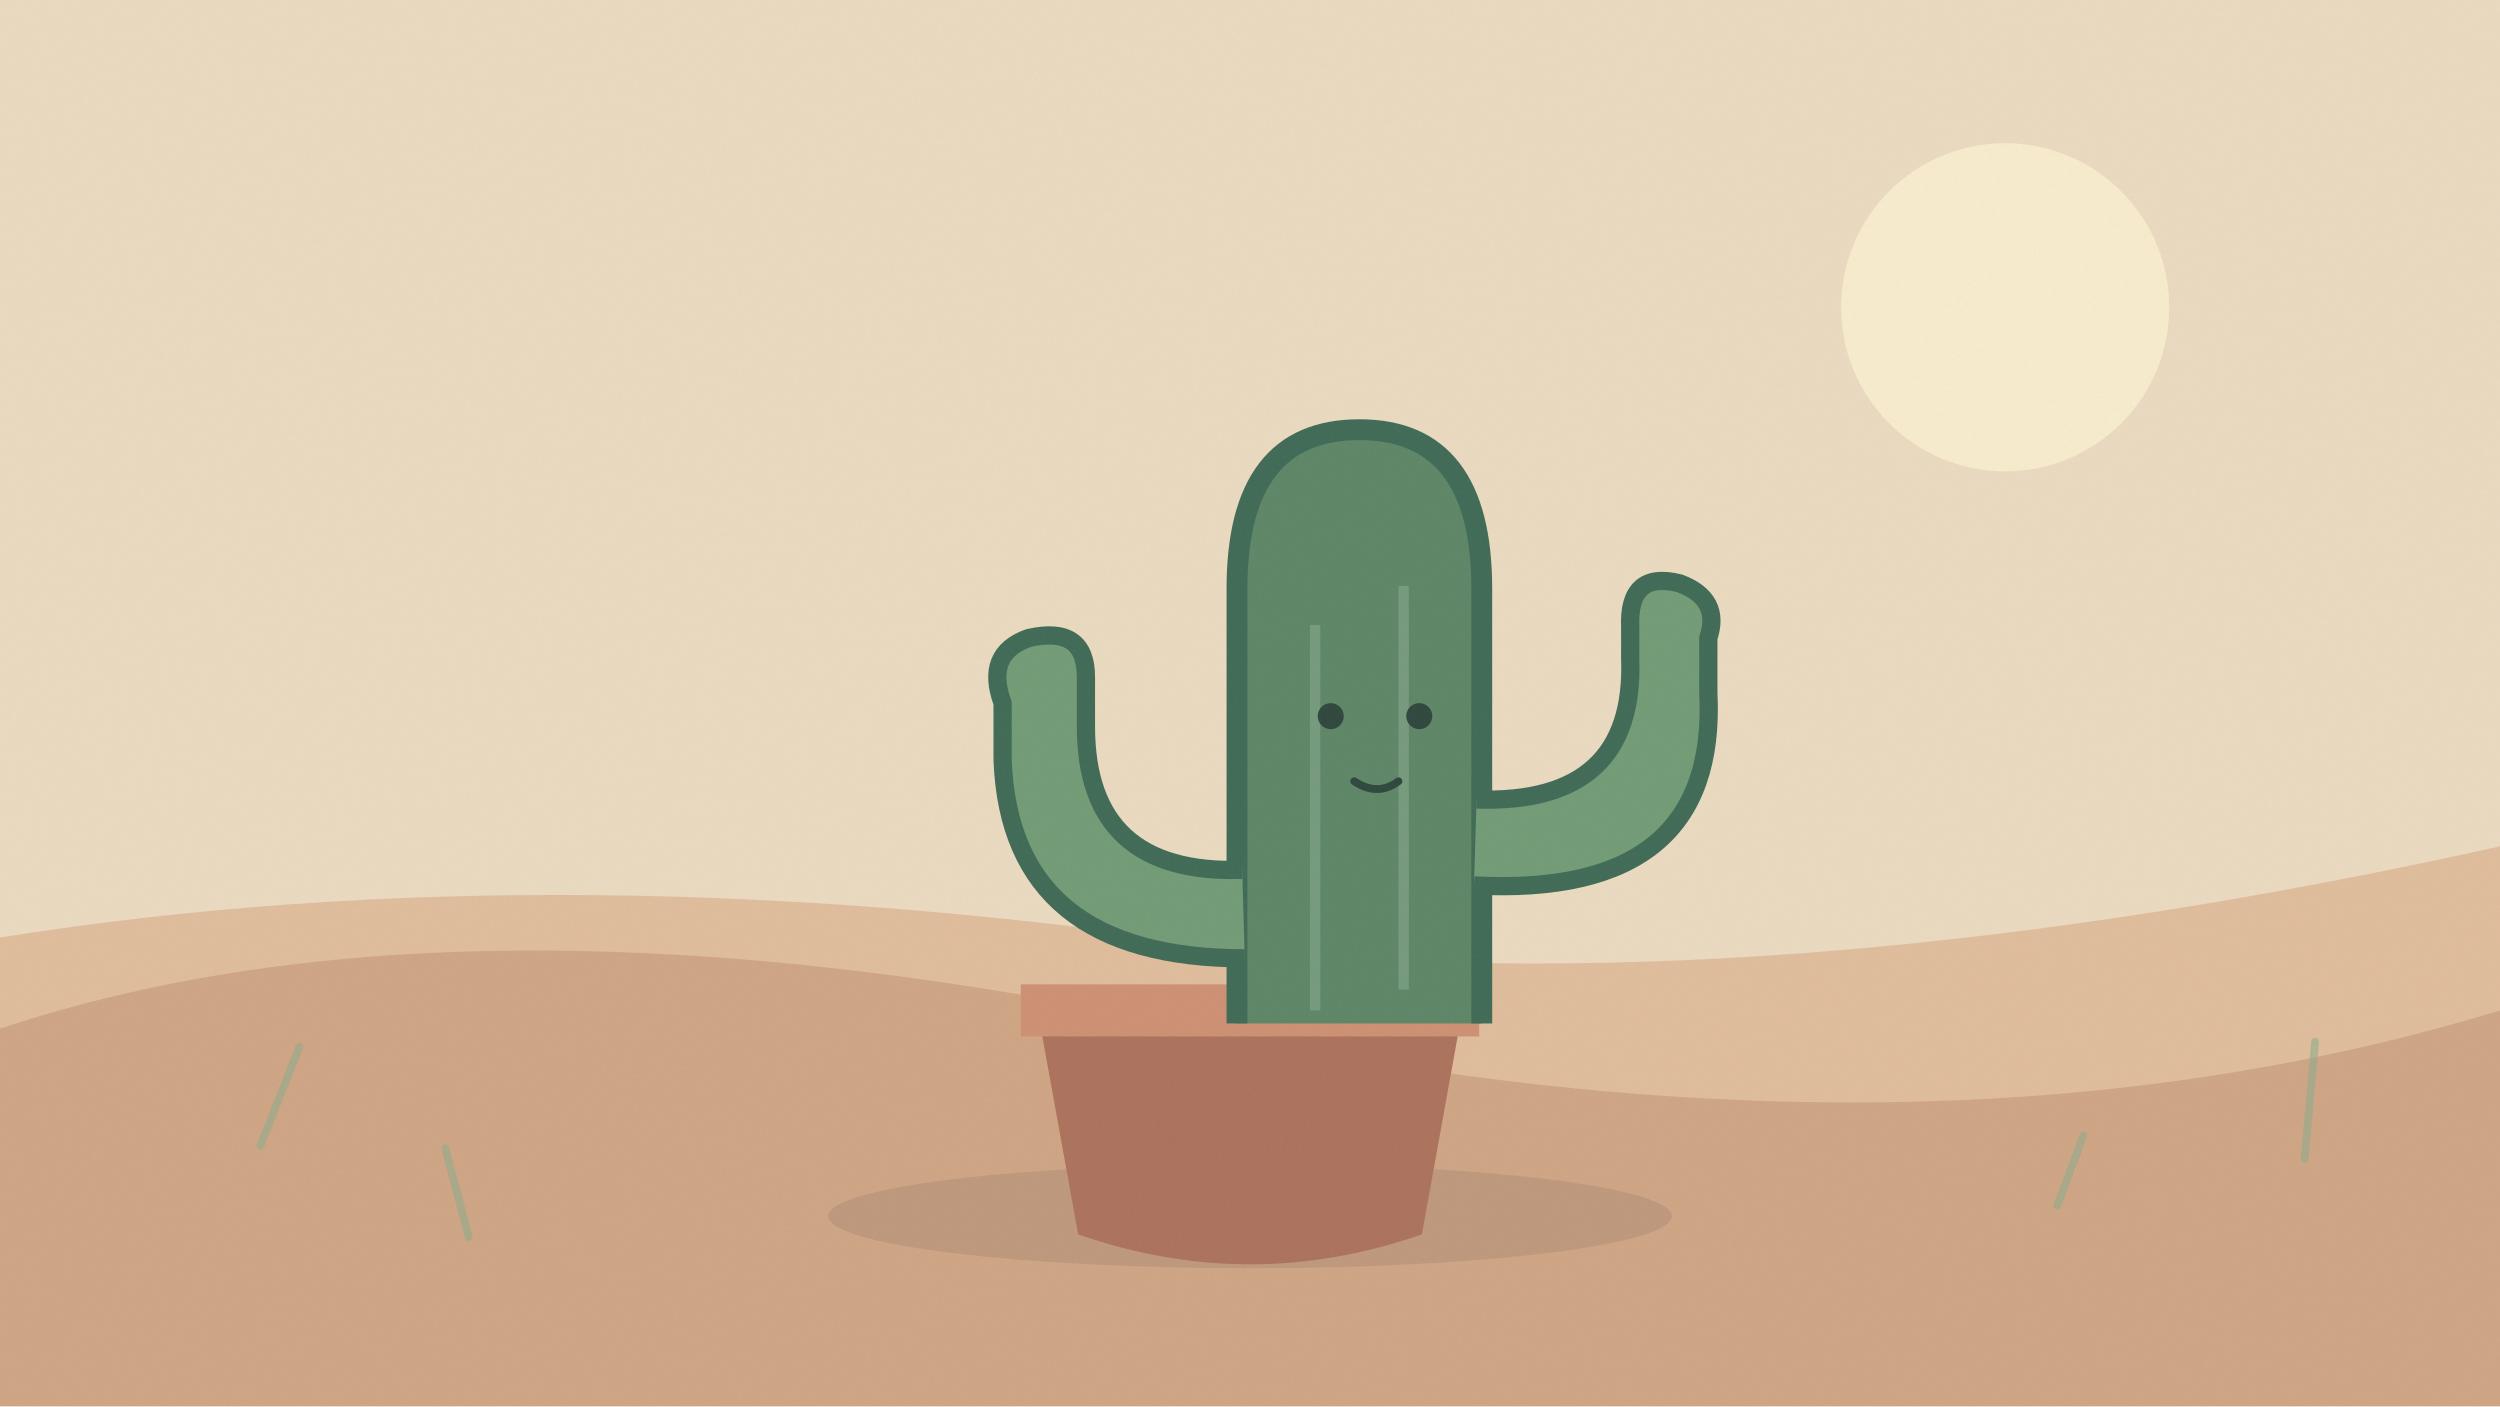
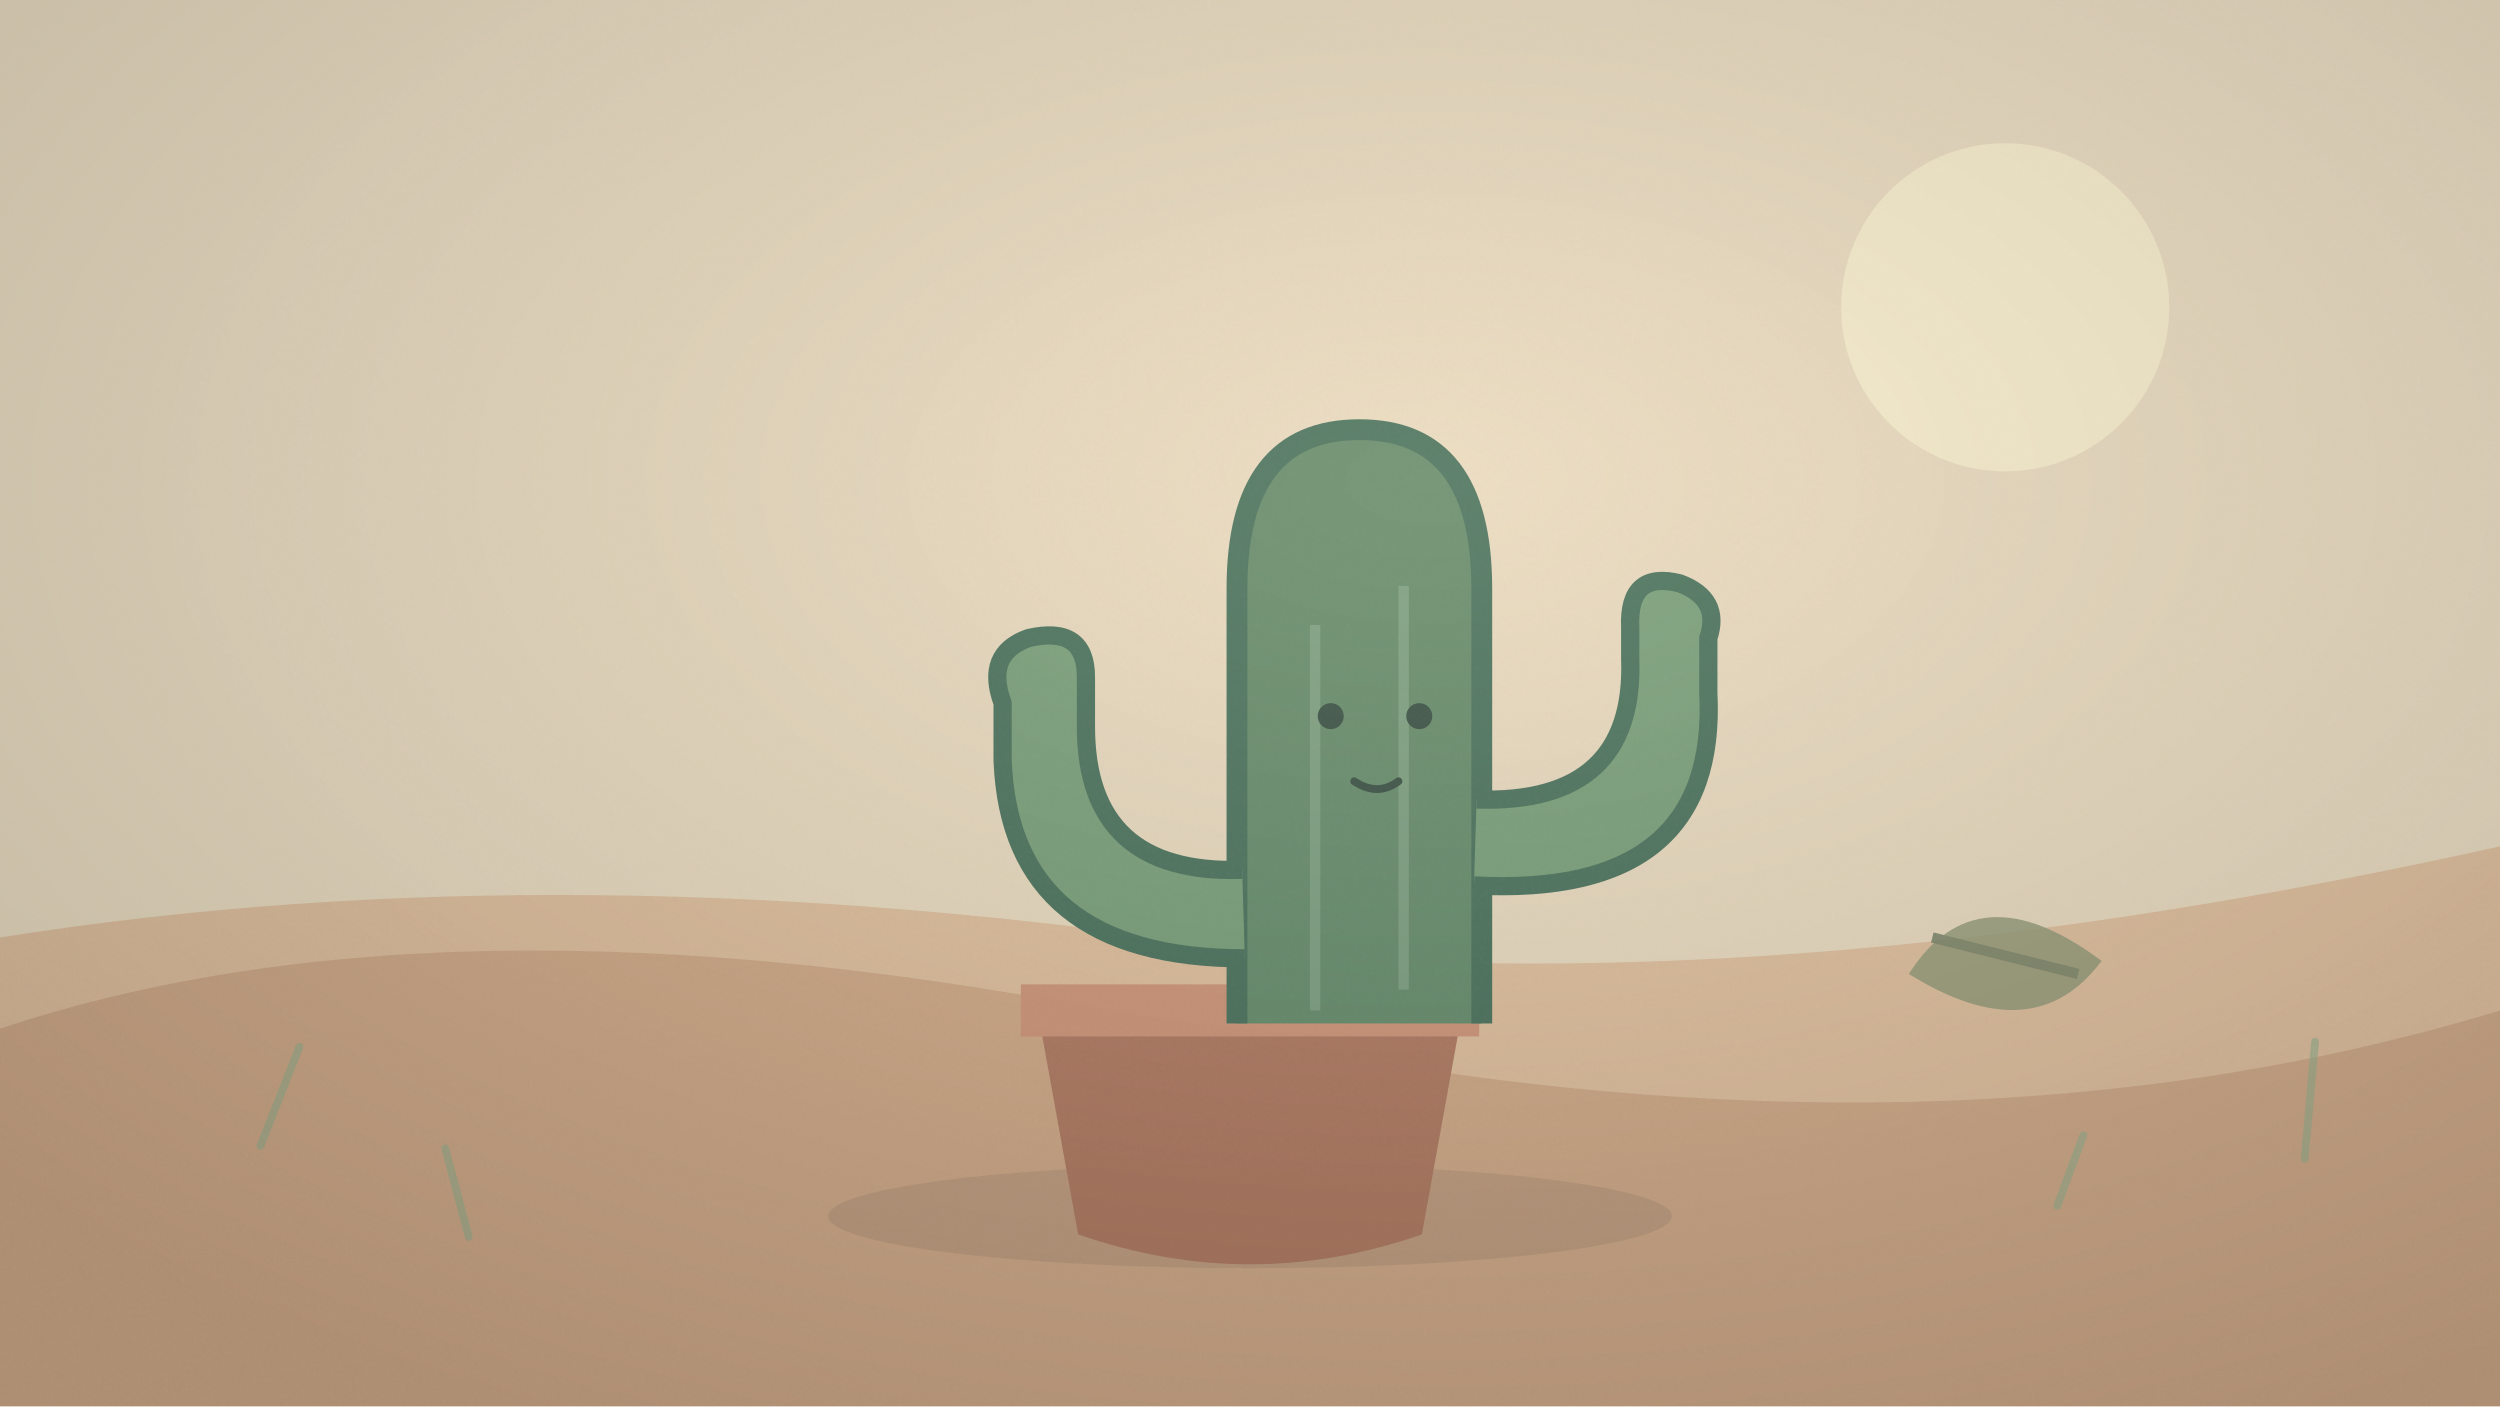
<svg xmlns="http://www.w3.org/2000/svg" viewBox="0 0 960 540" role="img" aria-label="An Old Worry">
  <defs>
    <filter id="grain">
      <feTurbulence type="fractalNoise" baseFrequency=".65" numOctaves="2" seed="22" stitchTiles="stitch" />
      <feColorMatrix type="saturate" values="0" />
      <feComponentTransfer>
        <feFuncA type="linear" slope=".045" />
      </feComponentTransfer>
    </filter>
+     <radialGradient id="v19glow" cx="57%" cy="34%" r="75%">
+       <stop stop-color="#fff9dc" stop-opacity=".16" />
+       <stop offset="1" stop-color="#1a251d" stop-opacity=".17" />
+     </radialGradient>
  </defs>
  <rect width="960" height="540" fill="#e9d9bf" />
  <path d="M0 360 Q220 325 480 365 Q690 385 960 325 V540 H0Z" fill="#d6a47e" opacity=".55" />
  <path d="M0 395 Q180 335 460 395 T960 388V540H0Z" fill="#bd8e6d" opacity=".5" />
  <circle cx="770" cy="118" r="63" fill="#fff5d2" opacity=".65" />
  <ellipse cx="480" cy="467" rx="162" ry="20" fill="#554b47" opacity=".14" />
  <path d="M397 380H563L546 474Q480 497 414 474Z" fill="#ac735c" />
  <path d="M392 378H568V398H392Z" fill="#cd9074" />
  <path d="M100 440l15 -38" stroke="#8aab8b" stroke-width="3" opacity=".55" stroke-linecap="round" />
  <path d="M180 475l-9 -34" stroke="#8aab8b" stroke-width="3" opacity=".55" stroke-linecap="round" />
  <path d="M790 463l10 -27" stroke="#8aab8b" stroke-width="3" opacity=".55" stroke-linecap="round" />
  <path d="M885 445l4 -45" stroke="#8aab8b" stroke-width="3" opacity=".55" stroke-linecap="round" />
  <path d="M475 393V226Q475 165 522 165Q569 165 569 226V393" fill="#5e8667" stroke="#416b57" stroke-width="8" />
  <path d="M477 334Q417 336 417 279V260Q417 240 395 245Q378 251 385 270V292Q388 368 478 368" fill="#729b76" stroke="#416b57" stroke-width="7" />
  <path d="M567 307Q628 309 626 253V241Q625 219 645 224Q661 230 656 245V266Q660 345 566 340" fill="#729b76" stroke="#416b57" stroke-width="7" />
  <path d="M505 240v148M539 225v155" stroke="#9fbaa0" opacity=".38" stroke-width="4" />
  <circle cx="511" cy="275" r="5" fill="#30483e" />
  <circle cx="545" cy="275" r="5" fill="#30483e" />
  <path d="M520 300q9 6 17 0" stroke="#30483e" stroke-width="3" fill="none" stroke-linecap="round" />
  <rect width="960" height="540" filter="url(#grain)" opacity=".6" />
+   <g opacity=".85">
+     <path d="M733 374q26 -41 74 -5q-26 35 -74 5" fill="#8f9574" />
+     <path d="M742 360l56 14" stroke="#6d7b60" stroke-width="4" />
+   </g>
+   <rect width="960" height="540" fill="url(#v19glow)" pointer-events="none" />
</svg>
